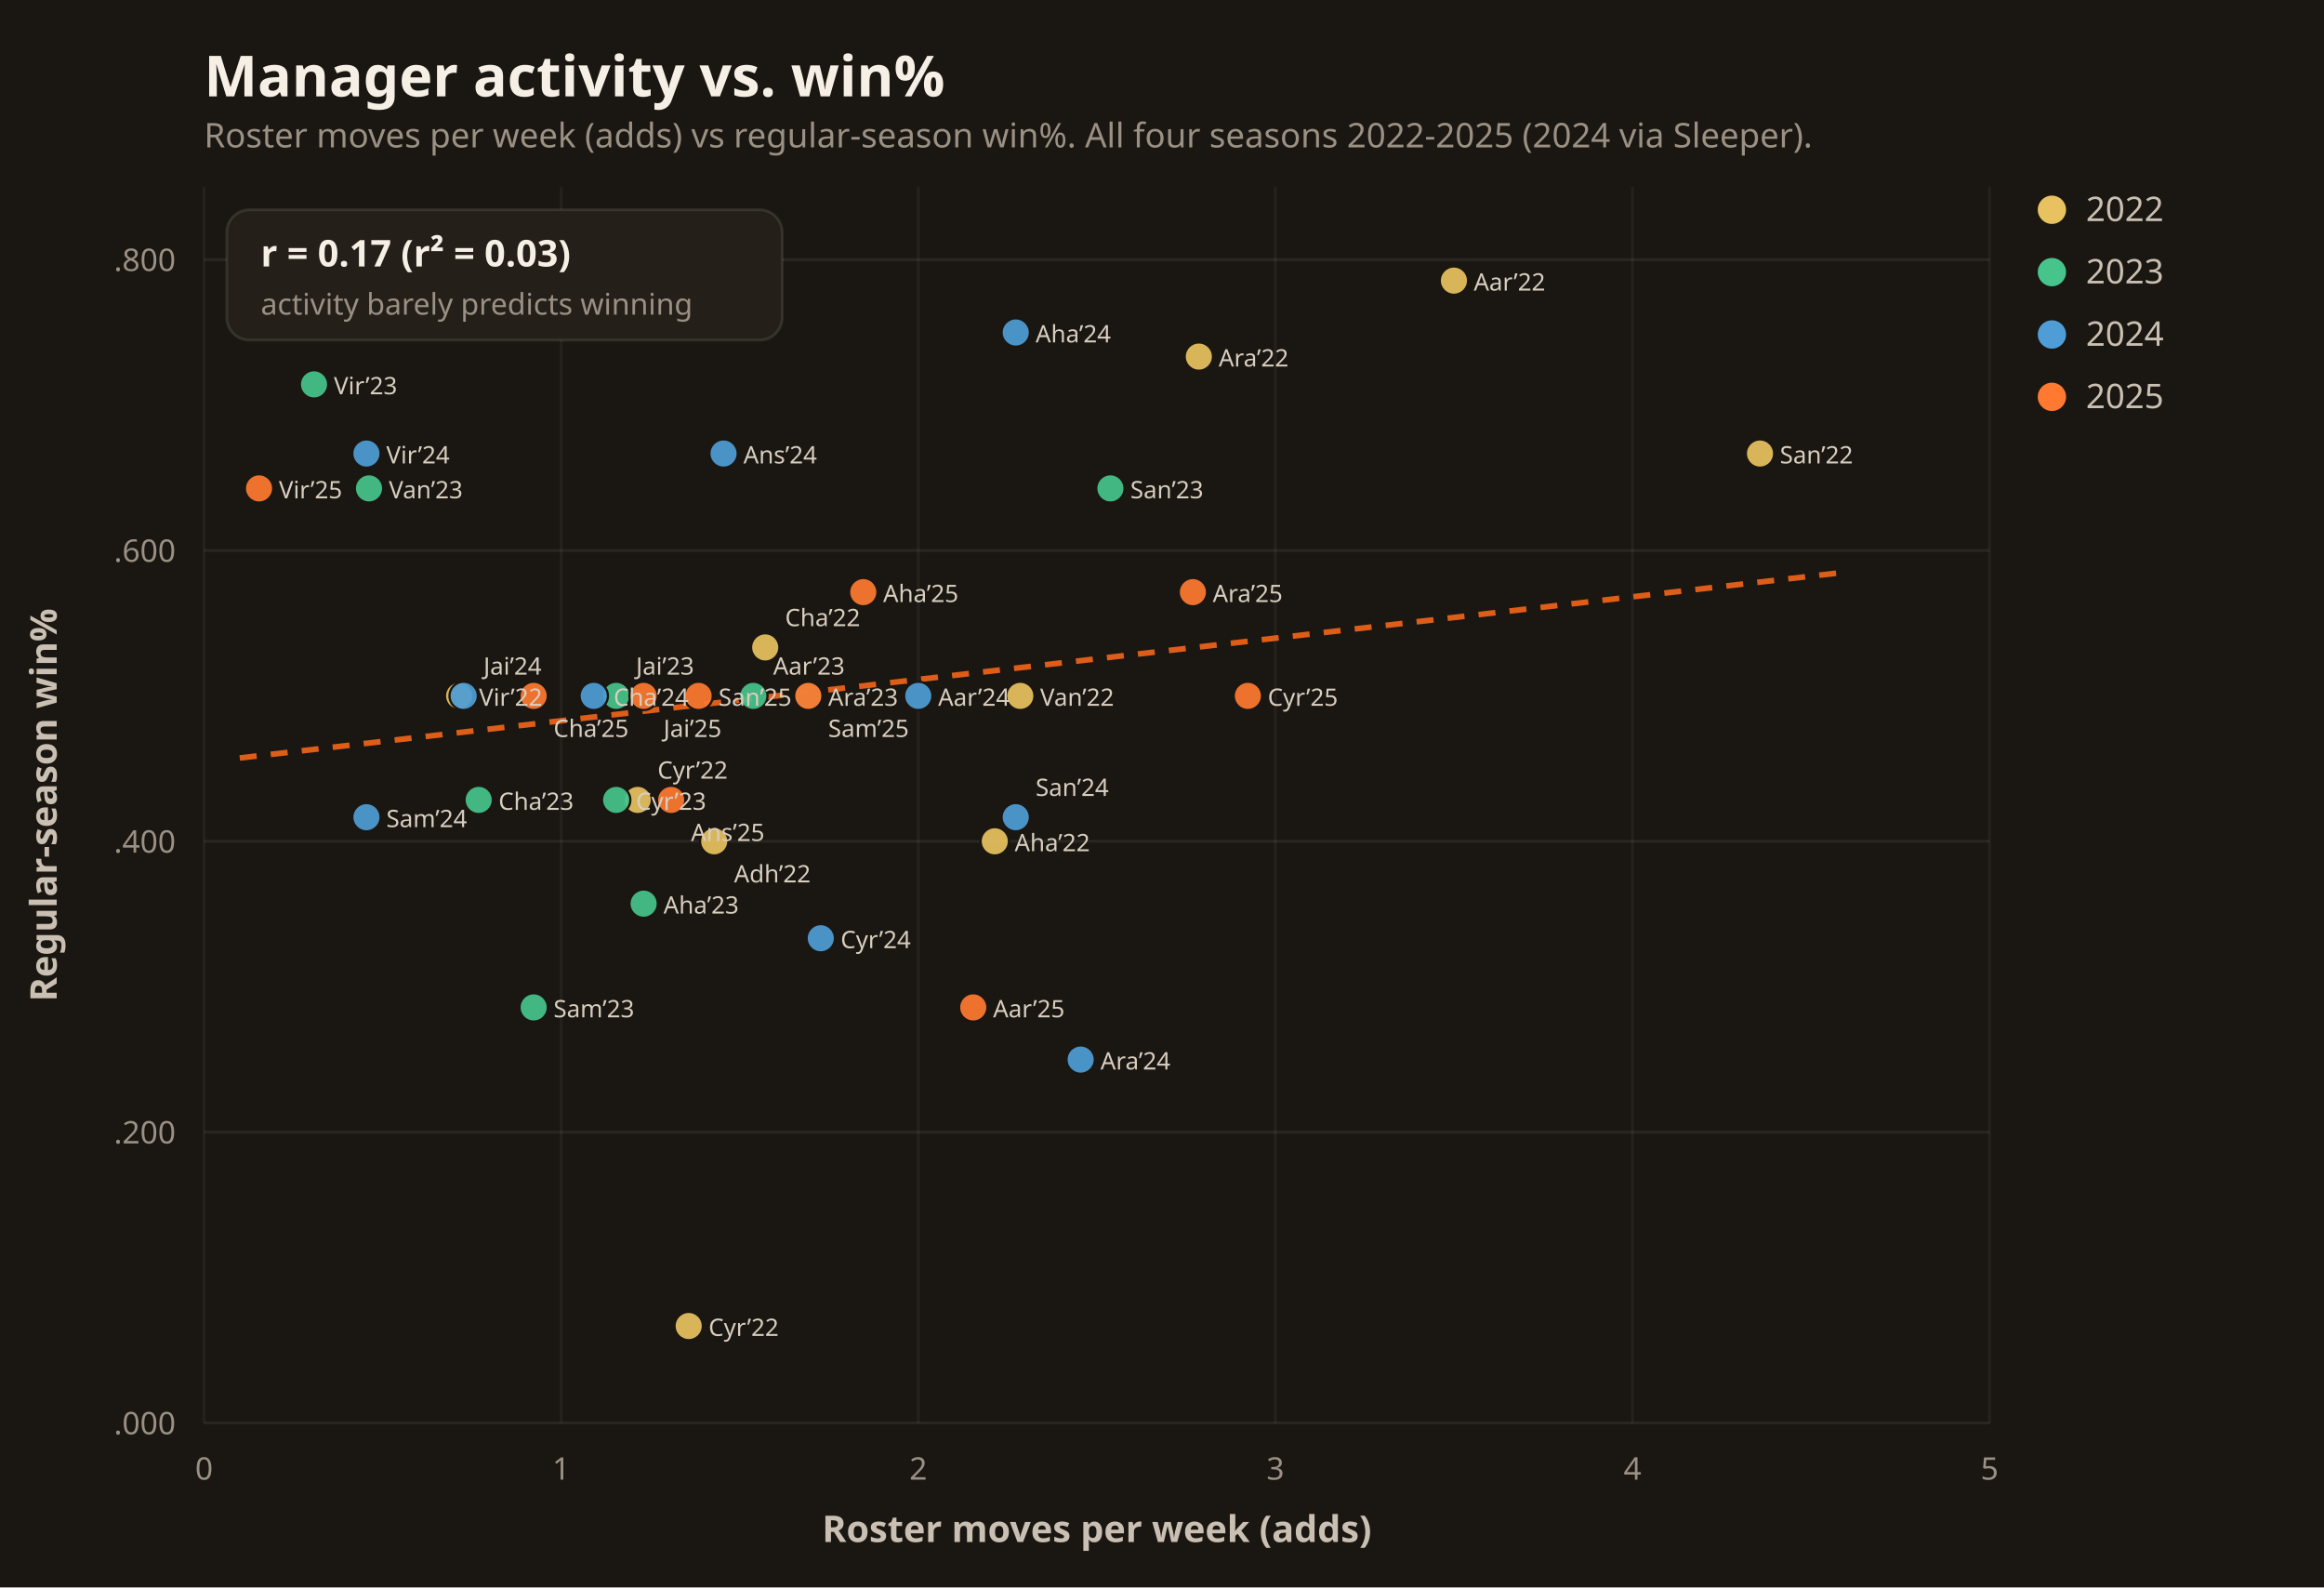
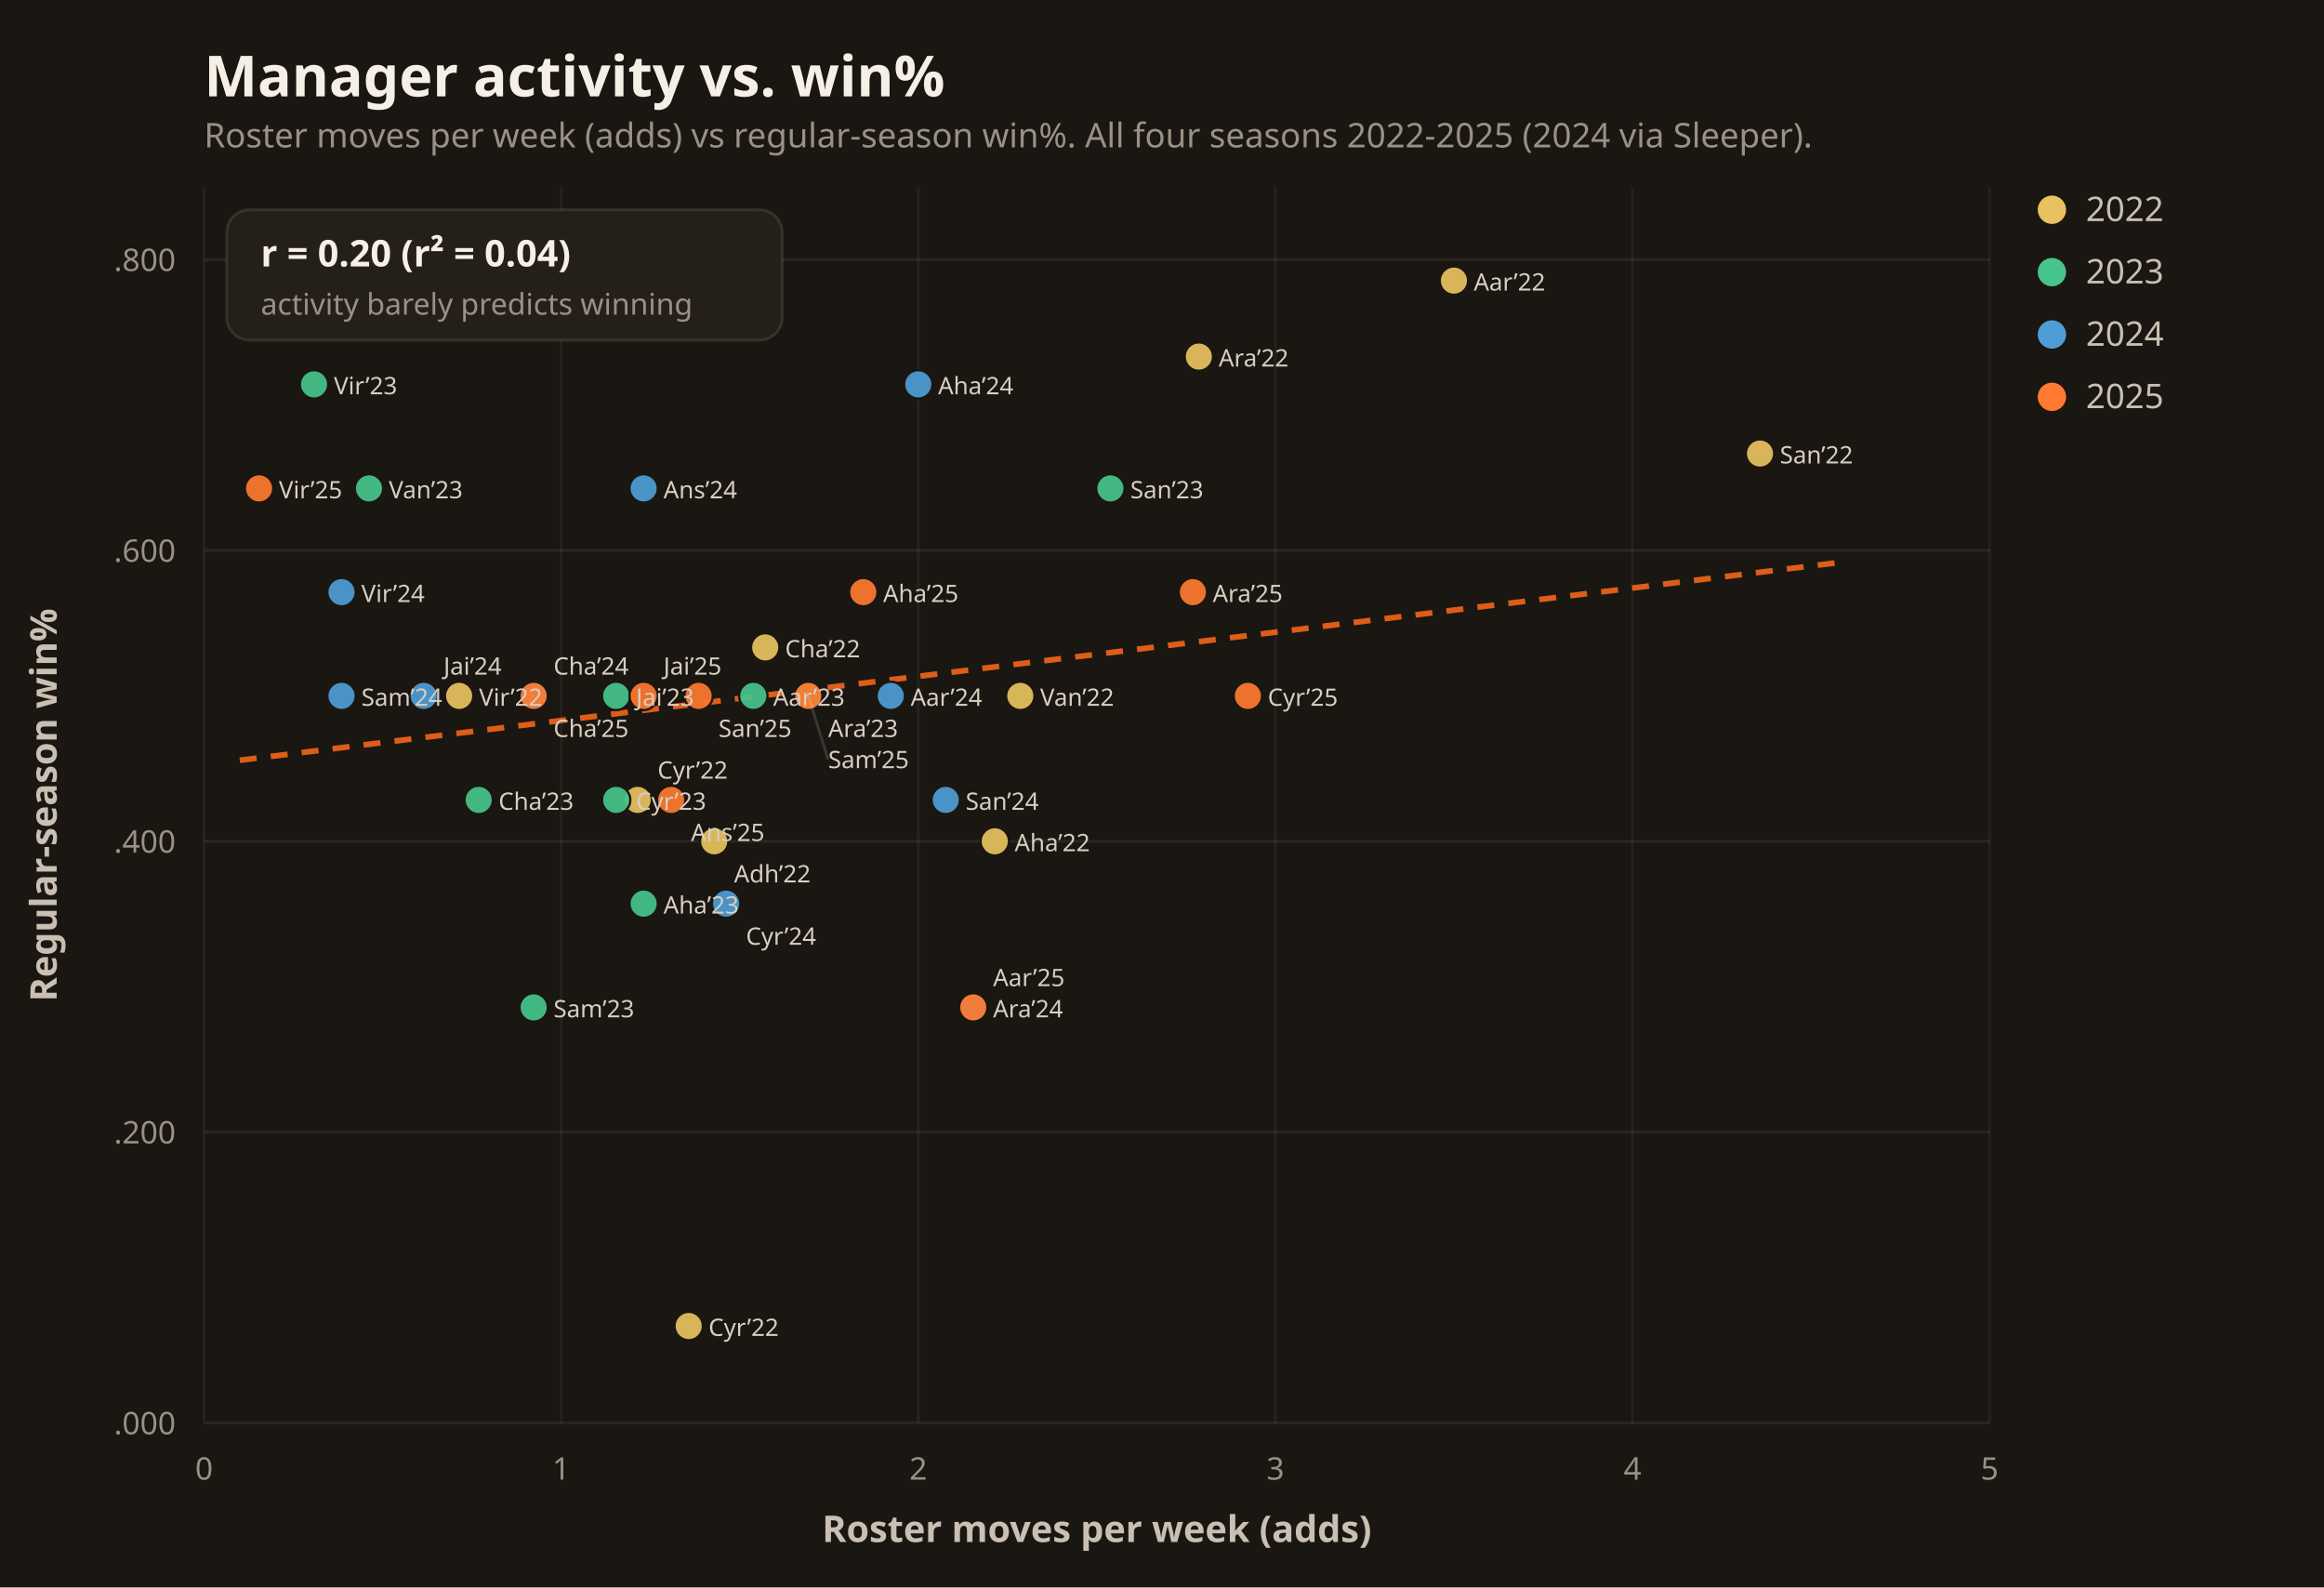
<svg xmlns="http://www.w3.org/2000/svg" width="820" height="560" viewBox="0 0 820 560" font-family="Hanken Grotesk, system-ui, sans-serif">
  <rect width="820" height="560" fill="#1a1611" />
  <text x="72" y="34" fill="#f5efe6" font-size="20" font-weight="800" font-family="Bricolage Grotesque, sans-serif">Manager activity vs. win%</text>
  <text x="72" y="52" fill="#9a9084" font-size="12">Roster moves per week (adds) vs regular-season win%. All four seasons 2022-2025 (2024 via Sleeper).</text>
  <line x1="72" y1="502.0" x2="702" y2="502.0" stroke="#ffffff" stroke-opacity="0.07" />
  <text x="62" y="506.0" fill="#9a9084" font-size="11" text-anchor="end">.000</text>
  <line x1="72" y1="399.4" x2="702" y2="399.4" stroke="#ffffff" stroke-opacity="0.07" />
  <text x="62" y="403.4" fill="#9a9084" font-size="11" text-anchor="end">.200</text>
  <line x1="72" y1="296.8" x2="702" y2="296.8" stroke="#ffffff" stroke-opacity="0.07" />
  <text x="62" y="300.8" fill="#9a9084" font-size="11" text-anchor="end">.400</text>
  <line x1="72" y1="194.2" x2="702" y2="194.2" stroke="#ffffff" stroke-opacity="0.07" />
  <text x="62" y="198.2" fill="#9a9084" font-size="11" text-anchor="end">.600</text>
  <line x1="72" y1="91.6" x2="702" y2="91.6" stroke="#ffffff" stroke-opacity="0.07" />
  <text x="62" y="95.6" fill="#9a9084" font-size="11" text-anchor="end">.800</text>
  <line x1="72.0" y1="66" x2="72.0" y2="502" stroke="#ffffff" stroke-opacity="0.05" />
  <text x="72.0" y="522" fill="#9a9084" font-size="11" text-anchor="middle">0</text>
  <line x1="198.0" y1="66" x2="198.0" y2="502" stroke="#ffffff" stroke-opacity="0.05" />
  <text x="198.0" y="522" fill="#9a9084" font-size="11" text-anchor="middle">1</text>
  <line x1="324.0" y1="66" x2="324.0" y2="502" stroke="#ffffff" stroke-opacity="0.05" />
  <text x="324.0" y="522" fill="#9a9084" font-size="11" text-anchor="middle">2</text>
  <line x1="450.0" y1="66" x2="450.0" y2="502" stroke="#ffffff" stroke-opacity="0.05" />
  <text x="450.0" y="522" fill="#9a9084" font-size="11" text-anchor="middle">3</text>
  <line x1="576.0" y1="66" x2="576.0" y2="502" stroke="#ffffff" stroke-opacity="0.05" />
  <text x="576.0" y="522" fill="#9a9084" font-size="11" text-anchor="middle">4</text>
  <line x1="702.0" y1="66" x2="702.0" y2="502" stroke="#ffffff" stroke-opacity="0.05" />
  <text x="702.0" y="522" fill="#9a9084" font-size="11" text-anchor="middle">5</text>
  <text x="387" y="544" fill="#c9bfb2" font-size="13" text-anchor="middle" font-weight="700">Roster moves per week (adds)</text>
  <text transform="translate(20 284) rotate(-90)" fill="#c9bfb2" font-size="13" text-anchor="middle" font-weight="700">Regular-season win%</text>
-   <line x1="84.6" y1="267.4" x2="651.6" y2="201.8" stroke="#ff6a1a" stroke-width="2" stroke-dasharray="6 5" opacity="0.85" />
+   <line x1="84.6" y1="268.2" x2="651.6" y2="198.1" stroke="#ff6a1a" stroke-width="2" stroke-dasharray="6 5" opacity="0.85" />
  <circle cx="621.0" cy="160.0" r="5" fill="#e8c260" fill-opacity="0.92" stroke="#1a1611" stroke-width="0.8" />
  <circle cx="162.0" cy="245.5" r="5" fill="#e8c260" fill-opacity="0.92" stroke="#1a1611" stroke-width="0.8" />
  <circle cx="243.0" cy="467.8" r="5" fill="#e8c260" fill-opacity="0.92" stroke="#1a1611" stroke-width="0.8" />
  <circle cx="225.0" cy="282.2" r="5" fill="#e8c260" fill-opacity="0.92" stroke="#1a1611" stroke-width="0.8" />
  <circle cx="252.0" cy="296.8" r="5" fill="#e8c260" fill-opacity="0.92" stroke="#1a1611" stroke-width="0.8" />
  <circle cx="360.0" cy="245.5" r="5" fill="#e8c260" fill-opacity="0.92" stroke="#1a1611" stroke-width="0.8" />
  <circle cx="351.0" cy="296.8" r="5" fill="#e8c260" fill-opacity="0.92" stroke="#1a1611" stroke-width="0.8" />
  <circle cx="513.0" cy="99.0" r="5" fill="#e8c260" fill-opacity="0.92" stroke="#1a1611" stroke-width="0.8" />
  <circle cx="423.0" cy="125.8" r="5" fill="#e8c260" fill-opacity="0.92" stroke="#1a1611" stroke-width="0.8" />
  <circle cx="270.0" cy="228.4" r="5" fill="#e8c260" fill-opacity="0.92" stroke="#1a1611" stroke-width="0.8" />
  <circle cx="391.8" cy="172.3" r="5" fill="#46c48c" fill-opacity="0.92" stroke="#1a1611" stroke-width="0.8" />
  <circle cx="110.8" cy="135.6" r="5" fill="#46c48c" fill-opacity="0.92" stroke="#1a1611" stroke-width="0.8" />
  <circle cx="217.4" cy="245.5" r="5" fill="#46c48c" fill-opacity="0.92" stroke="#1a1611" stroke-width="0.8" />
  <circle cx="217.4" cy="282.2" r="5" fill="#46c48c" fill-opacity="0.92" stroke="#1a1611" stroke-width="0.8" />
  <circle cx="168.9" cy="282.2" r="5" fill="#46c48c" fill-opacity="0.92" stroke="#1a1611" stroke-width="0.8" />
  <circle cx="130.2" cy="172.3" r="5" fill="#46c48c" fill-opacity="0.92" stroke="#1a1611" stroke-width="0.8" />
  <circle cx="227.1" cy="318.8" r="5" fill="#46c48c" fill-opacity="0.92" stroke="#1a1611" stroke-width="0.8" />
  <circle cx="265.8" cy="245.5" r="5" fill="#46c48c" fill-opacity="0.92" stroke="#1a1611" stroke-width="0.8" />
  <circle cx="285.2" cy="245.5" r="5" fill="#46c48c" fill-opacity="0.92" stroke="#1a1611" stroke-width="0.8" />
  <circle cx="188.3" cy="355.4" r="5" fill="#46c48c" fill-opacity="0.92" stroke="#1a1611" stroke-width="0.8" />
-   <circle cx="358.4" cy="117.3" r="5" fill="#4f9dd6" fill-opacity="0.92" stroke="#1a1611" stroke-width="0.8" />
-   <circle cx="255.3" cy="160.0" r="5" fill="#4f9dd6" fill-opacity="0.92" stroke="#1a1611" stroke-width="0.8" />
-   <circle cx="129.3" cy="160.0" r="5" fill="#4f9dd6" fill-opacity="0.92" stroke="#1a1611" stroke-width="0.8" />
-   <circle cx="163.6" cy="245.5" r="5" fill="#4f9dd6" fill-opacity="0.92" stroke="#1a1611" stroke-width="0.8" />
-   <circle cx="324.0" cy="245.5" r="5" fill="#4f9dd6" fill-opacity="0.92" stroke="#1a1611" stroke-width="0.8" />
-   <circle cx="209.5" cy="245.5" r="5" fill="#4f9dd6" fill-opacity="0.92" stroke="#1a1611" stroke-width="0.8" />
-   <circle cx="129.3" cy="288.3" r="5" fill="#4f9dd6" fill-opacity="0.92" stroke="#1a1611" stroke-width="0.8" />
-   <circle cx="358.4" cy="288.3" r="5" fill="#4f9dd6" fill-opacity="0.92" stroke="#1a1611" stroke-width="0.8" />
-   <circle cx="289.6" cy="331.0" r="5" fill="#4f9dd6" fill-opacity="0.92" stroke="#1a1611" stroke-width="0.8" />
-   <circle cx="381.3" cy="373.8" r="5" fill="#4f9dd6" fill-opacity="0.92" stroke="#1a1611" stroke-width="0.8" />
+   <circle cx="324.0" cy="135.6" r="5" fill="#4f9dd6" fill-opacity="0.92" stroke="#1a1611" stroke-width="0.8" />
+   <circle cx="227.1" cy="172.3" r="5" fill="#4f9dd6" fill-opacity="0.92" stroke="#1a1611" stroke-width="0.8" />
+   <circle cx="120.5" cy="208.9" r="5" fill="#4f9dd6" fill-opacity="0.92" stroke="#1a1611" stroke-width="0.8" />
+   <circle cx="149.5" cy="245.5" r="5" fill="#4f9dd6" fill-opacity="0.92" stroke="#1a1611" stroke-width="0.8" />
+   <circle cx="314.3" cy="245.5" r="5" fill="#4f9dd6" fill-opacity="0.92" stroke="#1a1611" stroke-width="0.8" />
+   <circle cx="188.3" cy="245.5" r="5" fill="#4f9dd6" fill-opacity="0.92" stroke="#1a1611" stroke-width="0.8" />
+   <circle cx="120.5" cy="245.5" r="5" fill="#4f9dd6" fill-opacity="0.92" stroke="#1a1611" stroke-width="0.8" />
+   <circle cx="333.7" cy="282.2" r="5" fill="#4f9dd6" fill-opacity="0.92" stroke="#1a1611" stroke-width="0.8" />
+   <circle cx="256.2" cy="318.8" r="5" fill="#4f9dd6" fill-opacity="0.92" stroke="#1a1611" stroke-width="0.8" />
+   <circle cx="343.4" cy="355.4" r="5" fill="#4f9dd6" fill-opacity="0.92" stroke="#1a1611" stroke-width="0.8" />
  <circle cx="246.5" cy="245.5" r="5" fill="#ff7a30" fill-opacity="0.92" stroke="#1a1611" stroke-width="0.8" />
  <circle cx="91.4" cy="172.3" r="5" fill="#ff7a30" fill-opacity="0.92" stroke="#1a1611" stroke-width="0.8" />
  <circle cx="227.1" cy="245.5" r="5" fill="#ff7a30" fill-opacity="0.92" stroke="#1a1611" stroke-width="0.8" />
  <circle cx="440.3" cy="245.5" r="5" fill="#ff7a30" fill-opacity="0.92" stroke="#1a1611" stroke-width="0.8" />
  <circle cx="188.3" cy="245.5" r="5" fill="#ff7a30" fill-opacity="0.92" stroke="#1a1611" stroke-width="0.8" />
  <circle cx="304.6" cy="208.9" r="5" fill="#ff7a30" fill-opacity="0.92" stroke="#1a1611" stroke-width="0.8" />
  <circle cx="343.4" cy="355.4" r="5" fill="#ff7a30" fill-opacity="0.92" stroke="#1a1611" stroke-width="0.8" />
  <circle cx="420.9" cy="208.9" r="5" fill="#ff7a30" fill-opacity="0.92" stroke="#1a1611" stroke-width="0.8" />
  <circle cx="285.2" cy="245.5" r="5" fill="#ff7a30" fill-opacity="0.92" stroke="#1a1611" stroke-width="0.8" />
  <circle cx="236.8" cy="282.2" r="5" fill="#ff7a30" fill-opacity="0.92" stroke="#1a1611" stroke-width="0.8" />
  <text x="98.4" y="175.8" fill="#d8cec0" font-size="8.5" text-anchor="start">Vir’25</text>
  <text x="117.8" y="139.1" fill="#d8cec0" font-size="8.5" text-anchor="start">Vir’23</text>
-   <text x="136.3" y="163.5" fill="#d8cec0" font-size="8.5" text-anchor="start">Vir’24</text>
-   <text x="136.3" y="291.8" fill="#d8cec0" font-size="8.5" text-anchor="start">Sam’24</text>
+   <text x="127.5" y="212.4" fill="#d8cec0" font-size="8.5" text-anchor="start">Vir’24</text>
+   <text x="127.5" y="249.0" fill="#d8cec0" font-size="8.5" text-anchor="start">Sam’24</text>
  <text x="137.2" y="175.8" fill="#d8cec0" font-size="8.5" text-anchor="start">Van’23</text>
+   <text x="156.5" y="238.0" fill="#d8cec0" font-size="8.5" text-anchor="start">Jai’24</text>
  <text x="169.0" y="249.0" fill="#d8cec0" font-size="8.5" text-anchor="start">Vir’22</text>
-   <text x="170.6" y="238.0" fill="#d8cec0" font-size="8.5" text-anchor="start">Jai’24</text>
  <text x="175.9" y="285.7" fill="#d8cec0" font-size="8.5" text-anchor="start">Cha’23</text>
  <text x="195.3" y="358.9" fill="#d8cec0" font-size="8.5" text-anchor="start">Sam’23</text>
+   <text x="195.3" y="238.0" fill="#d8cec0" font-size="8.5" text-anchor="start">Cha’24</text>
  <text x="195.3" y="260.0" fill="#d8cec0" font-size="8.5" text-anchor="start">Cha’25</text>
-   <text x="216.5" y="249.0" fill="#d8cec0" font-size="8.5" text-anchor="start">Cha’24</text>
-   <text x="224.4" y="238.0" fill="#d8cec0" font-size="8.5" text-anchor="start">Jai’23</text>
+   <text x="224.4" y="249.0" fill="#d8cec0" font-size="8.5" text-anchor="start">Jai’23</text>
  <text x="224.4" y="285.7" fill="#d8cec0" font-size="8.5" text-anchor="start">Cyr’23</text>
  <text x="232.0" y="274.7" fill="#d8cec0" font-size="8.5" text-anchor="start">Cyr’22</text>
  <text x="234.1" y="322.3" fill="#d8cec0" font-size="8.5" text-anchor="start">Aha’23</text>
-   <text x="234.1" y="260.0" fill="#d8cec0" font-size="8.5" text-anchor="start">Jai’25</text>
+   <text x="234.1" y="175.8" fill="#d8cec0" font-size="8.5" text-anchor="start">Ans’24</text>
+   <text x="234.1" y="238.0" fill="#d8cec0" font-size="8.5" text-anchor="start">Jai’25</text>
  <text x="243.8" y="296.7" fill="#d8cec0" font-size="8.5" text-anchor="start">Ans’25</text>
  <text x="250.0" y="471.3" fill="#d8cec0" font-size="8.5" text-anchor="start">Cyr’22</text>
-   <text x="253.5" y="249.0" fill="#d8cec0" font-size="8.5" text-anchor="start">San’25</text>
+   <text x="253.5" y="260.0" fill="#d8cec0" font-size="8.5" text-anchor="start">San’25</text>
  <text x="259.0" y="311.3" fill="#d8cec0" font-size="8.5" text-anchor="start">Adh’22</text>
-   <text x="262.3" y="163.5" fill="#d8cec0" font-size="8.5" text-anchor="start">Ans’24</text>
-   <text x="272.8" y="238.0" fill="#d8cec0" font-size="8.5" text-anchor="start">Aar’23</text>
-   <text x="277.0" y="220.9" fill="#d8cec0" font-size="8.5" text-anchor="start">Cha’22</text>
-   <text x="292.2" y="249.0" fill="#d8cec0" font-size="8.5" text-anchor="start">Ara’23</text>
-   <text x="292.2" y="260.0" fill="#d8cec0" font-size="8.5" text-anchor="start">Sam’25</text>
-   <text x="296.6" y="334.5" fill="#d8cec0" font-size="8.5" text-anchor="start">Cyr’24</text>
+   <text x="263.2" y="333.3" fill="#d8cec0" font-size="8.5" text-anchor="start">Cyr’24</text>
+   <text x="272.8" y="249.0" fill="#d8cec0" font-size="8.5" text-anchor="start">Aar’23</text>
+   <text x="277.0" y="231.9" fill="#d8cec0" font-size="8.5" text-anchor="start">Cha’22</text>
+   <text x="292.2" y="260.0" fill="#d8cec0" font-size="8.5" text-anchor="start">Ara’23</text>
+   <line x1="285.2" y1="245.5" x2="292.2" y2="268.0" stroke="#ffffff" stroke-opacity="0.14" />
+   <text x="292.2" y="271.0" fill="#d8cec0" font-size="8.5" text-anchor="start">Sam’25</text>
  <text x="311.6" y="212.4" fill="#d8cec0" font-size="8.5" text-anchor="start">Aha’25</text>
-   <text x="331.0" y="249.0" fill="#d8cec0" font-size="8.5" text-anchor="start">Aar’24</text>
-   <text x="350.4" y="358.9" fill="#d8cec0" font-size="8.5" text-anchor="start">Aar’25</text>
+   <text x="321.3" y="249.0" fill="#d8cec0" font-size="8.5" text-anchor="start">Aar’24</text>
+   <text x="331.0" y="139.1" fill="#d8cec0" font-size="8.5" text-anchor="start">Aha’24</text>
+   <text x="340.7" y="285.7" fill="#d8cec0" font-size="8.5" text-anchor="start">San’24</text>
+   <text x="350.4" y="358.9" fill="#d8cec0" font-size="8.5" text-anchor="start">Ara’24</text>
+   <text x="350.4" y="347.9" fill="#d8cec0" font-size="8.5" text-anchor="start">Aar’25</text>
  <text x="358.0" y="300.3" fill="#d8cec0" font-size="8.5" text-anchor="start">Aha’22</text>
-   <text x="365.4" y="120.8" fill="#d8cec0" font-size="8.5" text-anchor="start">Aha’24</text>
-   <text x="365.4" y="280.8" fill="#d8cec0" font-size="8.5" text-anchor="start">San’24</text>
  <text x="367.0" y="249.0" fill="#d8cec0" font-size="8.5" text-anchor="start">Van’22</text>
-   <text x="388.3" y="377.3" fill="#d8cec0" font-size="8.5" text-anchor="start">Ara’24</text>
  <text x="398.8" y="175.8" fill="#d8cec0" font-size="8.5" text-anchor="start">San’23</text>
  <text x="427.9" y="212.4" fill="#d8cec0" font-size="8.5" text-anchor="start">Ara’25</text>
  <text x="430.0" y="129.3" fill="#d8cec0" font-size="8.5" text-anchor="start">Ara’22</text>
  <text x="447.3" y="249.0" fill="#d8cec0" font-size="8.5" text-anchor="start">Cyr’25</text>
  <text x="520.0" y="102.5" fill="#d8cec0" font-size="8.5" text-anchor="start">Aar’22</text>
  <text x="628.0" y="163.5" fill="#d8cec0" font-size="8.5" text-anchor="start">San’22</text>
  <circle cx="724" cy="74" r="5" fill="#e8c260" />
  <text x="736" y="78" fill="#c9bfb2" font-size="12">2022</text>
  <circle cx="724" cy="96" r="5" fill="#46c48c" />
  <text x="736" y="100" fill="#c9bfb2" font-size="12">2023</text>
  <circle cx="724" cy="118" r="5" fill="#4f9dd6" />
  <text x="736" y="122" fill="#c9bfb2" font-size="12">2024</text>
  <circle cx="724" cy="140" r="5" fill="#ff7a30" />
  <text x="736" y="144" fill="#c9bfb2" font-size="12">2025</text>
  <rect x="80" y="74" width="196" height="46" rx="8" fill="#242019" stroke="#ffffff" stroke-opacity="0.1" />
-   <text x="92" y="94" fill="#f5efe6" font-size="13" font-weight="800">r = 0.17  (r² = 0.03)</text>
+   <text x="92" y="94" fill="#f5efe6" font-size="13" font-weight="800">r = 0.20  (r² = 0.04)</text>
  <text x="92" y="111" fill="#9a9084" font-size="10.5">activity barely predicts winning</text>
</svg>
